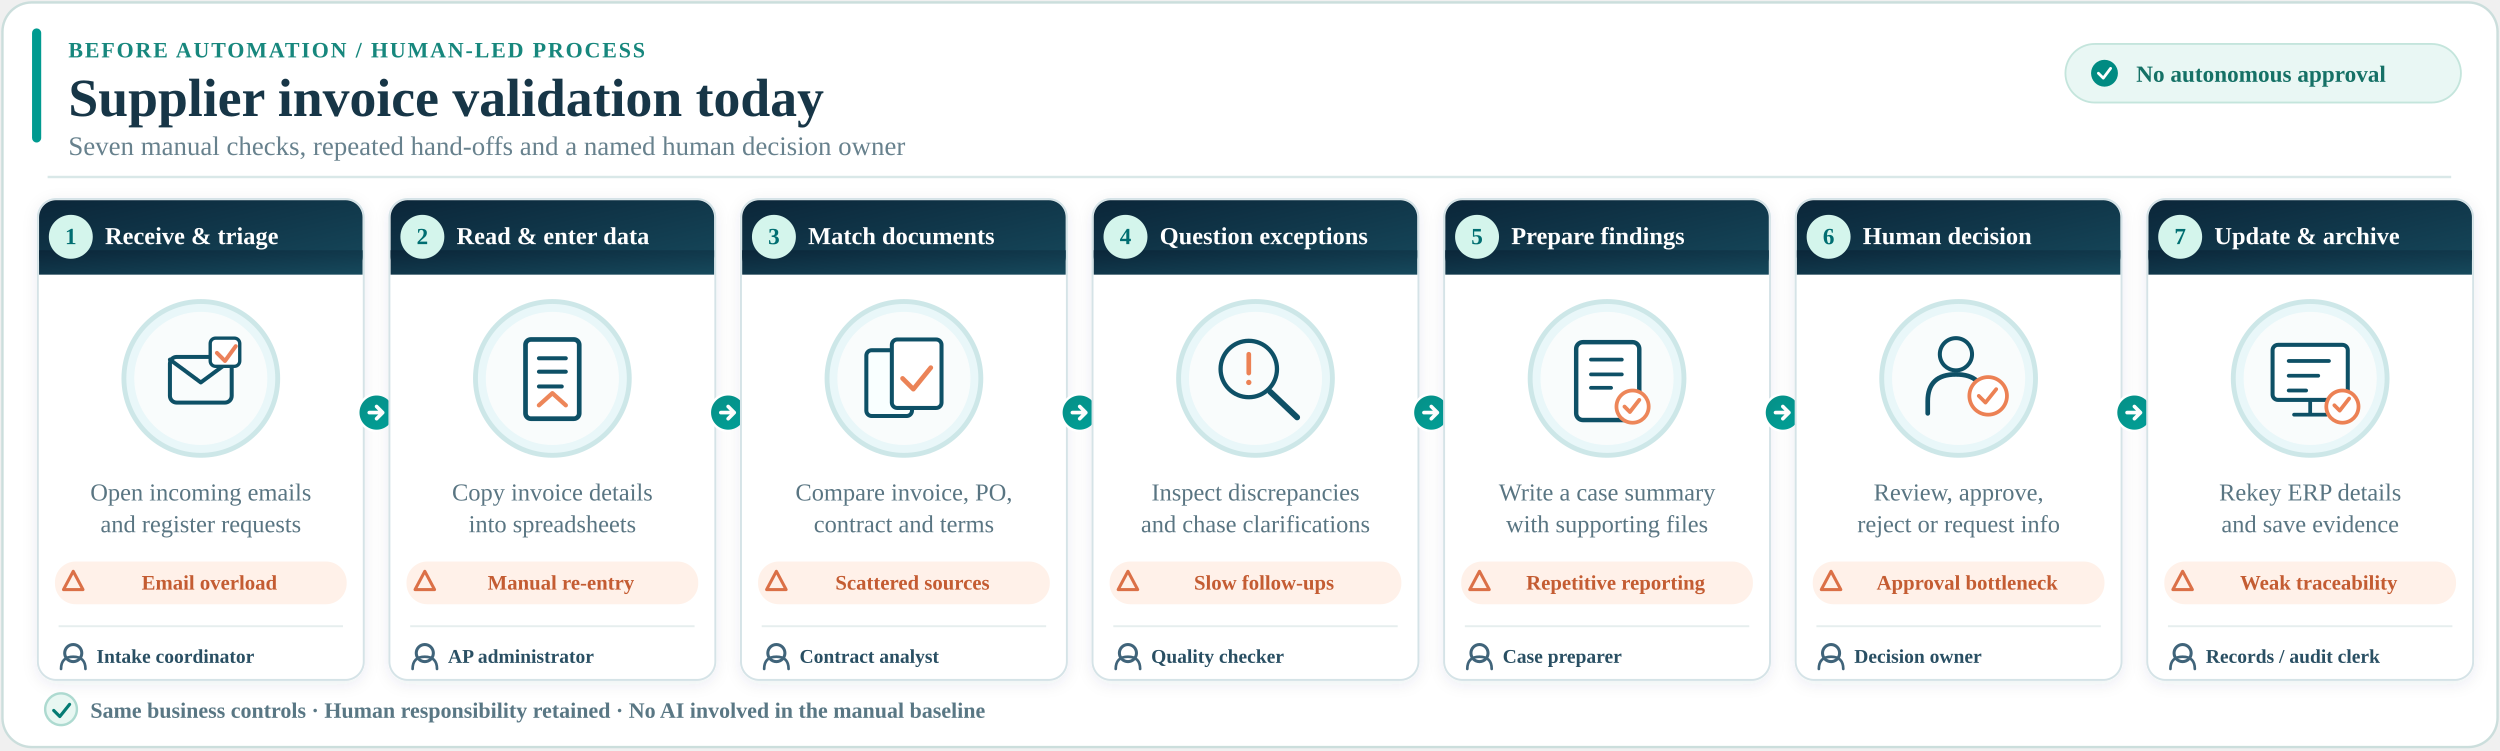
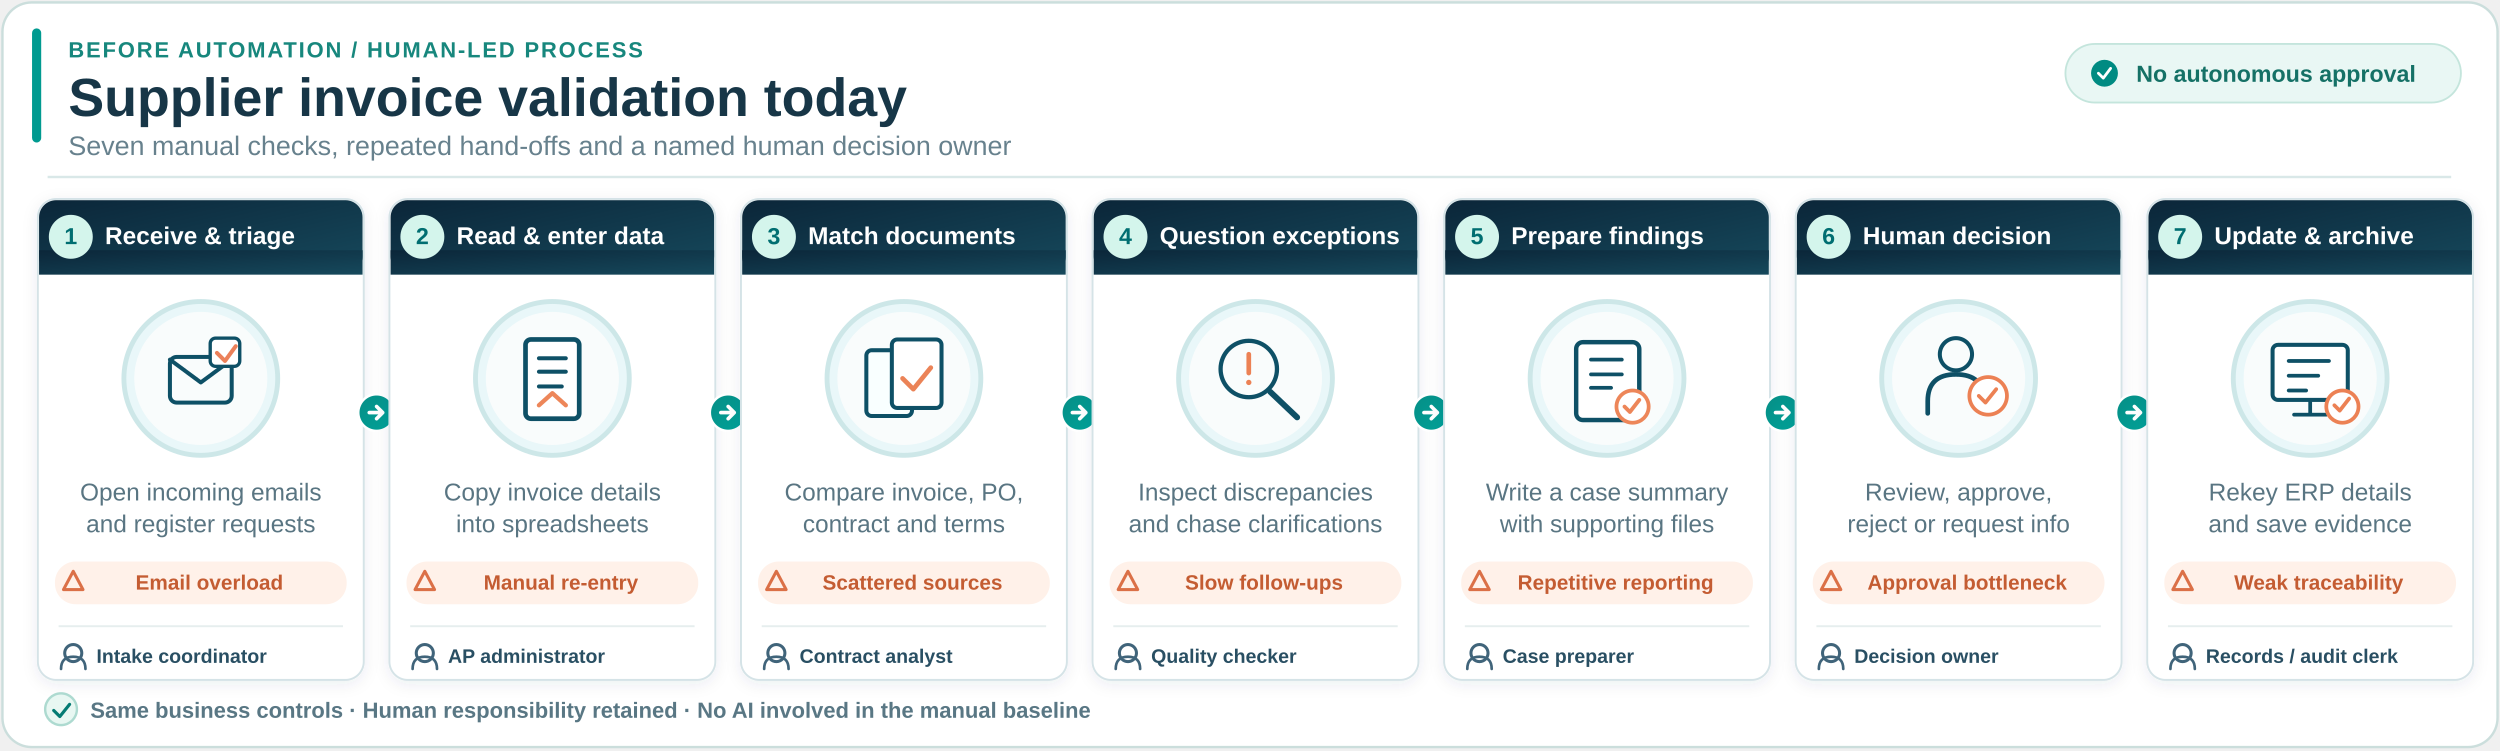
- <svg xmlns="http://www.w3.org/2000/svg" width="2048" height="615" viewBox="0 0 2048 615" role="img" aria-labelledby="title desc">
+ <svg xmlns="http://www.w3.org/2000/svg" font-family="Barlow, Segoe UI, Arial, sans-serif" width="2048" height="615" viewBox="0 0 2048 615" role="img" aria-labelledby="title desc">
  <defs>
    <linearGradient id="navy" x1="0" y1="0" x2="1" y2="1">
      <stop stop-color="#0b2639" />
      <stop offset="1" stop-color="#16495c" />
    </linearGradient>
    <linearGradient id="teal" x1="0" y1="0" x2="1" y2="1">
      <stop stop-color="#068d85" />
      <stop offset="1" stop-color="#00a49a" />
    </linearGradient>
    <linearGradient id="header" x1="0" y1="0" x2="1" y2="1">
      <stop stop-color="#fff" />
      <stop offset="1" stop-color="#f1f9f9" />
    </linearGradient>
    <filter id="shadow" x="-30%" y="-30%" width="160%" height="160%">
      <feDropShadow dx="0" dy="3" stdDeviation="6" flood-color="#174e5c" flood-opacity=".08" />
    </filter>
  </defs>
  <rect x="2" y="2" width="2044" height="610" rx="24" fill="#fff" stroke="#cbdedc" stroke-width="2" />
  <rect x="27" y="24" width="6" height="92" rx="3" fill="#009a90" stroke="#009a90" stroke-width="1.5" />
  <text x="56" y="47" text-anchor="start" font-size="18" font-weight="800" letter-spacing="1.5" fill="#17877d">BEFORE AUTOMATION  /  HUMAN-LED PROCESS</text>
  <text x="56" y="95" text-anchor="start" font-size="44" font-weight="800" letter-spacing="0" fill="#173647">Supplier invoice validation today</text>
  <text x="56" y="127" text-anchor="start" font-size="22" font-weight="500" letter-spacing="0" fill="#67818d">Seven manual checks, repeated hand-offs and a named human decision owner</text>
  <rect x="1692" y="36" width="324" height="48" rx="24" fill="#e9f7f4" stroke="#c4e5dc" stroke-width="1.5" />
  <circle cx="1724" cy="60" r="11" fill="#008b82" stroke="none" stroke-width="1.7" />
  <path d="M1719 60l4 4 6 -8" fill="none" stroke="#fff" stroke-width="2.3" stroke-linejoin="round" stroke-linecap="round" />
  <text x="1750" y="67" text-anchor="start" font-size="19" font-weight="750" letter-spacing="0" fill="#157166">No autonomous approval</text>
  <path d="M39 145H2008" stroke="#d9e8e8" stroke-width="2" />
  <g filter="url(#shadow)">
    <rect x="31" y="163" width="267" height="394" rx="15" fill="#ffffff" stroke="#d5e3e7" stroke-width="1.6" />
  </g>
  <rect x="32" y="164" width="265" height="60" rx="14" fill="url(#navy)" stroke="none" stroke-width="0" />
  <rect x="32" y="205" width="265" height="20" rx="0" fill="url(#navy)" stroke="none" stroke-width="0" />
  <circle cx="58" cy="194" r="18" fill="#d4f5ec" stroke="none" stroke-width="1.7" />
  <text x="58" y="200" text-anchor="middle" font-size="19" font-weight="850" letter-spacing="0" fill="#006e71">1</text>
  <text x="86" y="200" text-anchor="start" font-size="20" font-weight="760" letter-spacing="0" fill="#fff">Receive &amp; triage</text>
  <circle cx="164.5" cy="310" r="63" fill="#e9f7f9" stroke="#cde7e8" stroke-width="4" />
  <circle cx="164.5" cy="310" r="54" fill="#f9fcfc" stroke="#f9fcfc" stroke-width="1" />
  <g transform="translate(164.5 310) scale(1.1)">
    <rect x="-23" y="-16" width="46" height="34" rx="5" fill="none" stroke="#0e5066" stroke-width="3" />
    <path d="M-23 -14 L0 3 23 -14" fill="none" stroke="#0e5066" stroke-width="3" stroke-linejoin="round" stroke-linecap="round" />
    <rect x="7" y="-30" width="22" height="21" rx="4" fill="#fff" stroke="#0e5066" stroke-width="2.5" />
    <path d="M12 -19 l6 6 8 -11" fill="none" stroke="#eb815a" stroke-width="3" stroke-linejoin="round" stroke-linecap="round" />
  </g>
  <text x="164.5" y="410" text-anchor="middle" font-size="20" font-weight="500" letter-spacing="0" fill="#597582">Open incoming emails</text>
  <text x="164.5" y="436" text-anchor="middle" font-size="20" font-weight="500" letter-spacing="0" fill="#597582">and register requests</text>
  <rect x="45" y="460" width="239" height="35" rx="17" fill="#fff1e9" stroke="#fff1e9" stroke-width="0" />
  <path d="M60 468l8 15h-16z" fill="none" stroke="#db7047" stroke-width="2.5" stroke-linejoin="round" stroke-linecap="round" />
  <text x="171.5" y="483" text-anchor="middle" font-size="17" font-weight="750" letter-spacing="0" fill="#c45c32">Email overload</text>
  <path d="M48 513H281" stroke="#e6eeee" stroke-width="1.6" />
  <circle cx="60" cy="535" r="7" fill="none" stroke="#40647a" stroke-width="2.5" />
  <path d="M50 548q0 -10 10 -10t10 10" fill="none" stroke="#40647a" stroke-width="2.2" stroke-linejoin="round" stroke-linecap="round" />
  <text x="79" y="543" text-anchor="start" font-size="16" font-weight="730" letter-spacing="0" fill="#294f63">Intake coordinator</text>
  <circle cx="308.5" cy="338" r="15" fill="url(#teal)" stroke="#fff" stroke-width="2" />
  <path d="M302.5 338h11 m-5 -5l5 5 -5 5" fill="none" stroke="#fff" stroke-width="3" stroke-linejoin="round" stroke-linecap="round" />
  <g filter="url(#shadow)">
    <rect x="319" y="163" width="267" height="394" rx="15" fill="#ffffff" stroke="#d5e3e7" stroke-width="1.6" />
  </g>
  <rect x="320" y="164" width="265" height="60" rx="14" fill="url(#navy)" stroke="none" stroke-width="0" />
  <rect x="320" y="205" width="265" height="20" rx="0" fill="url(#navy)" stroke="none" stroke-width="0" />
  <circle cx="346" cy="194" r="18" fill="#d4f5ec" stroke="none" stroke-width="1.7" />
  <text x="346" y="200" text-anchor="middle" font-size="19" font-weight="850" letter-spacing="0" fill="#006e71">2</text>
  <text x="374" y="200" text-anchor="start" font-size="20" font-weight="760" letter-spacing="0" fill="#fff">Read &amp; enter data</text>
  <circle cx="452.5" cy="310" r="63" fill="#e9f7f9" stroke="#cde7e8" stroke-width="4" />
  <circle cx="452.5" cy="310" r="54" fill="#f9fcfc" stroke="#f9fcfc" stroke-width="1" />
  <g transform="translate(452.5 310) scale(1.1)">
    <rect x="-20" y="-29" width="40" height="59" rx="4" fill="#fff" stroke="#0e5066" stroke-width="3.5" />
    <path d="M-10 -15h20m-20 10h20m-20 11h17" fill="none" stroke="#0e5066" stroke-width="3" stroke-linejoin="round" stroke-linecap="round" />
    <path d="M-10 20l10 -9 10 9" fill="none" stroke="#ed8659" stroke-width="3.2" stroke-linejoin="round" stroke-linecap="round" />
  </g>
  <text x="452.5" y="410" text-anchor="middle" font-size="20" font-weight="500" letter-spacing="0" fill="#597582">Copy invoice details</text>
  <text x="452.5" y="436" text-anchor="middle" font-size="20" font-weight="500" letter-spacing="0" fill="#597582">into spreadsheets</text>
  <rect x="333" y="460" width="239" height="35" rx="17" fill="#fff1e9" stroke="#fff1e9" stroke-width="0" />
  <path d="M348 468l8 15h-16z" fill="none" stroke="#db7047" stroke-width="2.5" stroke-linejoin="round" stroke-linecap="round" />
  <text x="459.5" y="483" text-anchor="middle" font-size="17" font-weight="750" letter-spacing="0" fill="#c45c32">Manual re-entry</text>
  <path d="M336 513H569" stroke="#e6eeee" stroke-width="1.6" />
  <circle cx="348" cy="535" r="7" fill="none" stroke="#40647a" stroke-width="2.5" />
  <path d="M338 548q0 -10 10 -10t10 10" fill="none" stroke="#40647a" stroke-width="2.2" stroke-linejoin="round" stroke-linecap="round" />
  <text x="367" y="543" text-anchor="start" font-size="16" font-weight="730" letter-spacing="0" fill="#294f63">AP administrator</text>
  <circle cx="596.5" cy="338" r="15" fill="url(#teal)" stroke="#fff" stroke-width="2" />
  <path d="M590.5 338h11 m-5 -5l5 5 -5 5" fill="none" stroke="#fff" stroke-width="3" stroke-linejoin="round" stroke-linecap="round" />
  <g filter="url(#shadow)">
    <rect x="607" y="163" width="267" height="394" rx="15" fill="#ffffff" stroke="#d5e3e7" stroke-width="1.6" />
  </g>
  <rect x="608" y="164" width="265" height="60" rx="14" fill="url(#navy)" stroke="none" stroke-width="0" />
  <rect x="608" y="205" width="265" height="20" rx="0" fill="url(#navy)" stroke="none" stroke-width="0" />
  <circle cx="634" cy="194" r="18" fill="#d4f5ec" stroke="none" stroke-width="1.7" />
  <text x="634" y="200" text-anchor="middle" font-size="19" font-weight="850" letter-spacing="0" fill="#006e71">3</text>
  <text x="662" y="200" text-anchor="start" font-size="20" font-weight="760" letter-spacing="0" fill="#fff">Match documents</text>
  <circle cx="740.5" cy="310" r="63" fill="#e9f7f9" stroke="#cde7e8" stroke-width="4" />
  <circle cx="740.5" cy="310" r="54" fill="#f9fcfc" stroke="#f9fcfc" stroke-width="1" />
  <g transform="translate(740.5 310) scale(1.1)">
    <rect x="-28" y="-21" width="34" height="49" rx="4" fill="#f9ffff" stroke="#0e5066" stroke-width="3" />
    <rect x="-9" y="-29" width="37" height="51" rx="4" fill="#fff" stroke="#0e5066" stroke-width="3" />
    <path d="M-1 0 l8 8 13 -16" fill="none" stroke="#eb8357" stroke-width="3.5" stroke-linejoin="round" stroke-linecap="round" />
  </g>
  <text x="740.5" y="410" text-anchor="middle" font-size="20" font-weight="500" letter-spacing="0" fill="#597582">Compare invoice, PO,</text>
  <text x="740.5" y="436" text-anchor="middle" font-size="20" font-weight="500" letter-spacing="0" fill="#597582">contract and terms</text>
  <rect x="621" y="460" width="239" height="35" rx="17" fill="#fff1e9" stroke="#fff1e9" stroke-width="0" />
  <path d="M636 468l8 15h-16z" fill="none" stroke="#db7047" stroke-width="2.5" stroke-linejoin="round" stroke-linecap="round" />
  <text x="747.5" y="483" text-anchor="middle" font-size="17" font-weight="750" letter-spacing="0" fill="#c45c32">Scattered sources</text>
  <path d="M624 513H857" stroke="#e6eeee" stroke-width="1.6" />
  <circle cx="636" cy="535" r="7" fill="none" stroke="#40647a" stroke-width="2.5" />
  <path d="M626 548q0 -10 10 -10t10 10" fill="none" stroke="#40647a" stroke-width="2.2" stroke-linejoin="round" stroke-linecap="round" />
  <text x="655" y="543" text-anchor="start" font-size="16" font-weight="730" letter-spacing="0" fill="#294f63">Contract analyst</text>
  <circle cx="884.5" cy="338" r="15" fill="url(#teal)" stroke="#fff" stroke-width="2" />
  <path d="M878.5 338h11 m-5 -5l5 5 -5 5" fill="none" stroke="#fff" stroke-width="3" stroke-linejoin="round" stroke-linecap="round" />
  <g filter="url(#shadow)">
    <rect x="895" y="163" width="267" height="394" rx="15" fill="#ffffff" stroke="#d5e3e7" stroke-width="1.6" />
  </g>
  <rect x="896" y="164" width="265" height="60" rx="14" fill="url(#navy)" stroke="none" stroke-width="0" />
  <rect x="896" y="205" width="265" height="20" rx="0" fill="url(#navy)" stroke="none" stroke-width="0" />
  <circle cx="922" cy="194" r="18" fill="#d4f5ec" stroke="none" stroke-width="1.7" />
  <text x="922" y="200" text-anchor="middle" font-size="19" font-weight="850" letter-spacing="0" fill="#006e71">4</text>
  <text x="950" y="200" text-anchor="start" font-size="20" font-weight="760" letter-spacing="0" fill="#fff">Question exceptions</text>
  <circle cx="1028.5" cy="310" r="63" fill="#e9f7f9" stroke="#cde7e8" stroke-width="4" />
  <circle cx="1028.5" cy="310" r="54" fill="#f9fcfc" stroke="#f9fcfc" stroke-width="1" />
  <g transform="translate(1028.5 310) scale(1.1)">
    <circle cx="-5" cy="-7" r="21" fill="none" stroke="#0e5066" stroke-width="3.2" />
    <path d="M11 10l20 19" fill="none" stroke="#0e5066" stroke-width="4.4" stroke-linejoin="round" stroke-linecap="round" />
    <path d="M-5 -18v14" fill="none" stroke="#ec8154" stroke-width="3.5" stroke-linejoin="round" stroke-linecap="round" />
    <circle cx="-5" cy="3" r="2" fill="#ec8154" stroke="none" stroke-width="1.7" />
  </g>
  <text x="1028.5" y="410" text-anchor="middle" font-size="20" font-weight="500" letter-spacing="0" fill="#597582">Inspect discrepancies</text>
  <text x="1028.5" y="436" text-anchor="middle" font-size="20" font-weight="500" letter-spacing="0" fill="#597582">and chase clarifications</text>
  <rect x="909" y="460" width="239" height="35" rx="17" fill="#fff1e9" stroke="#fff1e9" stroke-width="0" />
  <path d="M924 468l8 15h-16z" fill="none" stroke="#db7047" stroke-width="2.5" stroke-linejoin="round" stroke-linecap="round" />
  <text x="1035.5" y="483" text-anchor="middle" font-size="17" font-weight="750" letter-spacing="0" fill="#c45c32">Slow follow-ups</text>
  <path d="M912 513H1145" stroke="#e6eeee" stroke-width="1.6" />
  <circle cx="924" cy="535" r="7" fill="none" stroke="#40647a" stroke-width="2.5" />
  <path d="M914 548q0 -10 10 -10t10 10" fill="none" stroke="#40647a" stroke-width="2.2" stroke-linejoin="round" stroke-linecap="round" />
  <text x="943" y="543" text-anchor="start" font-size="16" font-weight="730" letter-spacing="0" fill="#294f63">Quality checker</text>
  <circle cx="1172.5" cy="338" r="15" fill="url(#teal)" stroke="#fff" stroke-width="2" />
  <path d="M1166.5 338h11 m-5 -5l5 5 -5 5" fill="none" stroke="#fff" stroke-width="3" stroke-linejoin="round" stroke-linecap="round" />
  <g filter="url(#shadow)">
    <rect x="1183" y="163" width="267" height="394" rx="15" fill="#ffffff" stroke="#d5e3e7" stroke-width="1.6" />
  </g>
  <rect x="1184" y="164" width="265" height="60" rx="14" fill="url(#navy)" stroke="none" stroke-width="0" />
  <rect x="1184" y="205" width="265" height="20" rx="0" fill="url(#navy)" stroke="none" stroke-width="0" />
  <circle cx="1210" cy="194" r="18" fill="#d4f5ec" stroke="none" stroke-width="1.7" />
  <text x="1210" y="200" text-anchor="middle" font-size="19" font-weight="850" letter-spacing="0" fill="#006e71">5</text>
  <text x="1238" y="200" text-anchor="start" font-size="20" font-weight="760" letter-spacing="0" fill="#fff">Prepare findings</text>
  <circle cx="1316.5" cy="310" r="63" fill="#e9f7f9" stroke="#cde7e8" stroke-width="4" />
  <circle cx="1316.5" cy="310" r="54" fill="#f9fcfc" stroke="#f9fcfc" stroke-width="1" />
  <g transform="translate(1316.5 310) scale(1.1)">
    <rect x="-23" y="-27" width="47" height="58" rx="5" fill="#fff" stroke="#0e5066" stroke-width="3.3" />
    <path d="M-12 -14h23m-23 11h23m-23 10h15" fill="none" stroke="#0e5066" stroke-width="2.8" stroke-linejoin="round" stroke-linecap="round" />
    <circle cx="19" cy="21" r="12" fill="#fff" stroke="#ed8659" stroke-width="2.8" />
    <path d="M13 21l4 4 7 -9" fill="none" stroke="#ed8659" stroke-width="2.9" stroke-linejoin="round" stroke-linecap="round" />
  </g>
  <text x="1316.5" y="410" text-anchor="middle" font-size="20" font-weight="500" letter-spacing="0" fill="#597582">Write a case summary</text>
  <text x="1316.5" y="436" text-anchor="middle" font-size="20" font-weight="500" letter-spacing="0" fill="#597582">with supporting files</text>
  <rect x="1197" y="460" width="239" height="35" rx="17" fill="#fff1e9" stroke="#fff1e9" stroke-width="0" />
  <path d="M1212 468l8 15h-16z" fill="none" stroke="#db7047" stroke-width="2.5" stroke-linejoin="round" stroke-linecap="round" />
  <text x="1323.5" y="483" text-anchor="middle" font-size="17" font-weight="750" letter-spacing="0" fill="#c45c32">Repetitive reporting</text>
  <path d="M1200 513H1433" stroke="#e6eeee" stroke-width="1.6" />
  <circle cx="1212" cy="535" r="7" fill="none" stroke="#40647a" stroke-width="2.5" />
  <path d="M1202 548q0 -10 10 -10t10 10" fill="none" stroke="#40647a" stroke-width="2.2" stroke-linejoin="round" stroke-linecap="round" />
  <text x="1231" y="543" text-anchor="start" font-size="16" font-weight="730" letter-spacing="0" fill="#294f63">Case preparer</text>
  <circle cx="1460.5" cy="338" r="15" fill="url(#teal)" stroke="#fff" stroke-width="2" />
  <path d="M1454.5 338h11 m-5 -5l5 5 -5 5" fill="none" stroke="#fff" stroke-width="3" stroke-linejoin="round" stroke-linecap="round" />
  <g filter="url(#shadow)">
    <rect x="1471" y="163" width="267" height="394" rx="15" fill="#ffffff" stroke="#d5e3e7" stroke-width="1.6" />
  </g>
  <rect x="1472" y="164" width="265" height="60" rx="14" fill="url(#navy)" stroke="none" stroke-width="0" />
  <rect x="1472" y="205" width="265" height="20" rx="0" fill="url(#navy)" stroke="none" stroke-width="0" />
  <circle cx="1498" cy="194" r="18" fill="#d4f5ec" stroke="none" stroke-width="1.7" />
  <text x="1498" y="200" text-anchor="middle" font-size="19" font-weight="850" letter-spacing="0" fill="#006e71">6</text>
  <text x="1526" y="200" text-anchor="start" font-size="20" font-weight="760" letter-spacing="0" fill="#fff">Human decision</text>
  <circle cx="1604.5" cy="310" r="63" fill="#e9f7f9" stroke="#cde7e8" stroke-width="4" />
  <circle cx="1604.5" cy="310" r="54" fill="#f9fcfc" stroke="#f9fcfc" stroke-width="1" />
  <g transform="translate(1604.5 310) scale(1.1)">
    <circle cx="-2" cy="-18" r="12" fill="none" stroke="#0e5066" stroke-width="3" />
    <path d="M-23 26v-9q0 -20 21 -20t21 20v9" fill="none" stroke="#0e5066" stroke-width="3.5" stroke-linejoin="round" stroke-linecap="round" />
    <circle cx="22" cy="13" r="14" fill="#fff" stroke="#ec8154" stroke-width="2.8" />
    <path d="M15 13l5 5 8 -10" fill="none" stroke="#ec8154" stroke-width="2.8" stroke-linejoin="round" stroke-linecap="round" />
  </g>
  <text x="1604.5" y="410" text-anchor="middle" font-size="20" font-weight="500" letter-spacing="0" fill="#597582">Review, approve,</text>
  <text x="1604.5" y="436" text-anchor="middle" font-size="20" font-weight="500" letter-spacing="0" fill="#597582">reject or request info</text>
  <rect x="1485" y="460" width="239" height="35" rx="17" fill="#fff1e9" stroke="#fff1e9" stroke-width="0" />
  <path d="M1500 468l8 15h-16z" fill="none" stroke="#db7047" stroke-width="2.5" stroke-linejoin="round" stroke-linecap="round" />
  <text x="1611.5" y="483" text-anchor="middle" font-size="17" font-weight="750" letter-spacing="0" fill="#c45c32">Approval bottleneck</text>
  <path d="M1488 513H1721" stroke="#e6eeee" stroke-width="1.6" />
  <circle cx="1500" cy="535" r="7" fill="none" stroke="#40647a" stroke-width="2.5" />
  <path d="M1490 548q0 -10 10 -10t10 10" fill="none" stroke="#40647a" stroke-width="2.2" stroke-linejoin="round" stroke-linecap="round" />
  <text x="1519" y="543" text-anchor="start" font-size="16" font-weight="730" letter-spacing="0" fill="#294f63">Decision owner</text>
  <circle cx="1748.5" cy="338" r="15" fill="url(#teal)" stroke="#fff" stroke-width="2" />
  <path d="M1742.5 338h11 m-5 -5l5 5 -5 5" fill="none" stroke="#fff" stroke-width="3" stroke-linejoin="round" stroke-linecap="round" />
  <g filter="url(#shadow)">
    <rect x="1759" y="163" width="267" height="394" rx="15" fill="#ffffff" stroke="#d5e3e7" stroke-width="1.6" />
  </g>
  <rect x="1760" y="164" width="265" height="60" rx="14" fill="url(#navy)" stroke="none" stroke-width="0" />
  <rect x="1760" y="205" width="265" height="20" rx="0" fill="url(#navy)" stroke="none" stroke-width="0" />
  <circle cx="1786" cy="194" r="18" fill="#d4f5ec" stroke="none" stroke-width="1.7" />
  <text x="1786" y="200" text-anchor="middle" font-size="19" font-weight="850" letter-spacing="0" fill="#006e71">7</text>
  <text x="1814" y="200" text-anchor="start" font-size="20" font-weight="760" letter-spacing="0" fill="#fff">Update &amp; archive</text>
  <circle cx="1892.5" cy="310" r="63" fill="#e9f7f9" stroke="#cde7e8" stroke-width="4" />
  <circle cx="1892.5" cy="310" r="54" fill="#f9fcfc" stroke="#f9fcfc" stroke-width="1" />
  <g transform="translate(1892.5 310) scale(1.1)">
    <rect x="-28" y="-25" width="56" height="41" rx="4" fill="#fff" stroke="#0e5066" stroke-width="3" />
    <path d="M-16 -13h30M-16 -2h22M-16 9h13 M0 17v10 M-12 27h24" fill="none" stroke="#0e5066" stroke-width="2.8" stroke-linejoin="round" stroke-linecap="round" />
    <circle cx="24" cy="21" r="12" fill="#fff" stroke="#ec8154" stroke-width="2.8" />
    <path d="M18 20l4 4 7 -9" fill="none" stroke="#ec8154" stroke-width="2.8" stroke-linejoin="round" stroke-linecap="round" />
  </g>
  <text x="1892.5" y="410" text-anchor="middle" font-size="20" font-weight="500" letter-spacing="0" fill="#597582">Rekey ERP details</text>
  <text x="1892.5" y="436" text-anchor="middle" font-size="20" font-weight="500" letter-spacing="0" fill="#597582">and save evidence</text>
  <rect x="1773" y="460" width="239" height="35" rx="17" fill="#fff1e9" stroke="#fff1e9" stroke-width="0" />
  <path d="M1788 468l8 15h-16z" fill="none" stroke="#db7047" stroke-width="2.5" stroke-linejoin="round" stroke-linecap="round" />
  <text x="1899.5" y="483" text-anchor="middle" font-size="17" font-weight="750" letter-spacing="0" fill="#c45c32">Weak traceability</text>
  <path d="M1776 513H2009" stroke="#e6eeee" stroke-width="1.6" />
  <circle cx="1788" cy="535" r="7" fill="none" stroke="#40647a" stroke-width="2.5" />
  <path d="M1778 548q0 -10 10 -10t10 10" fill="none" stroke="#40647a" stroke-width="2.2" stroke-linejoin="round" stroke-linecap="round" />
  <text x="1807" y="543" text-anchor="start" font-size="16" font-weight="730" letter-spacing="0" fill="#294f63">Records / audit clerk</text>
  <circle cx="50" cy="581" r="13" fill="#e8f7f2" stroke="#addad0" stroke-width="2" />
  <path d="M44 582l5 5 8 -10" fill="none" stroke="#047b73" stroke-width="2.6" stroke-linejoin="round" stroke-linecap="round" />
  <text x="74" y="588" text-anchor="start" font-size="18" font-weight="600" letter-spacing="0" fill="#597784">Same business controls · Human responsibility retained · No AI involved in the manual baseline</text>
</svg>
